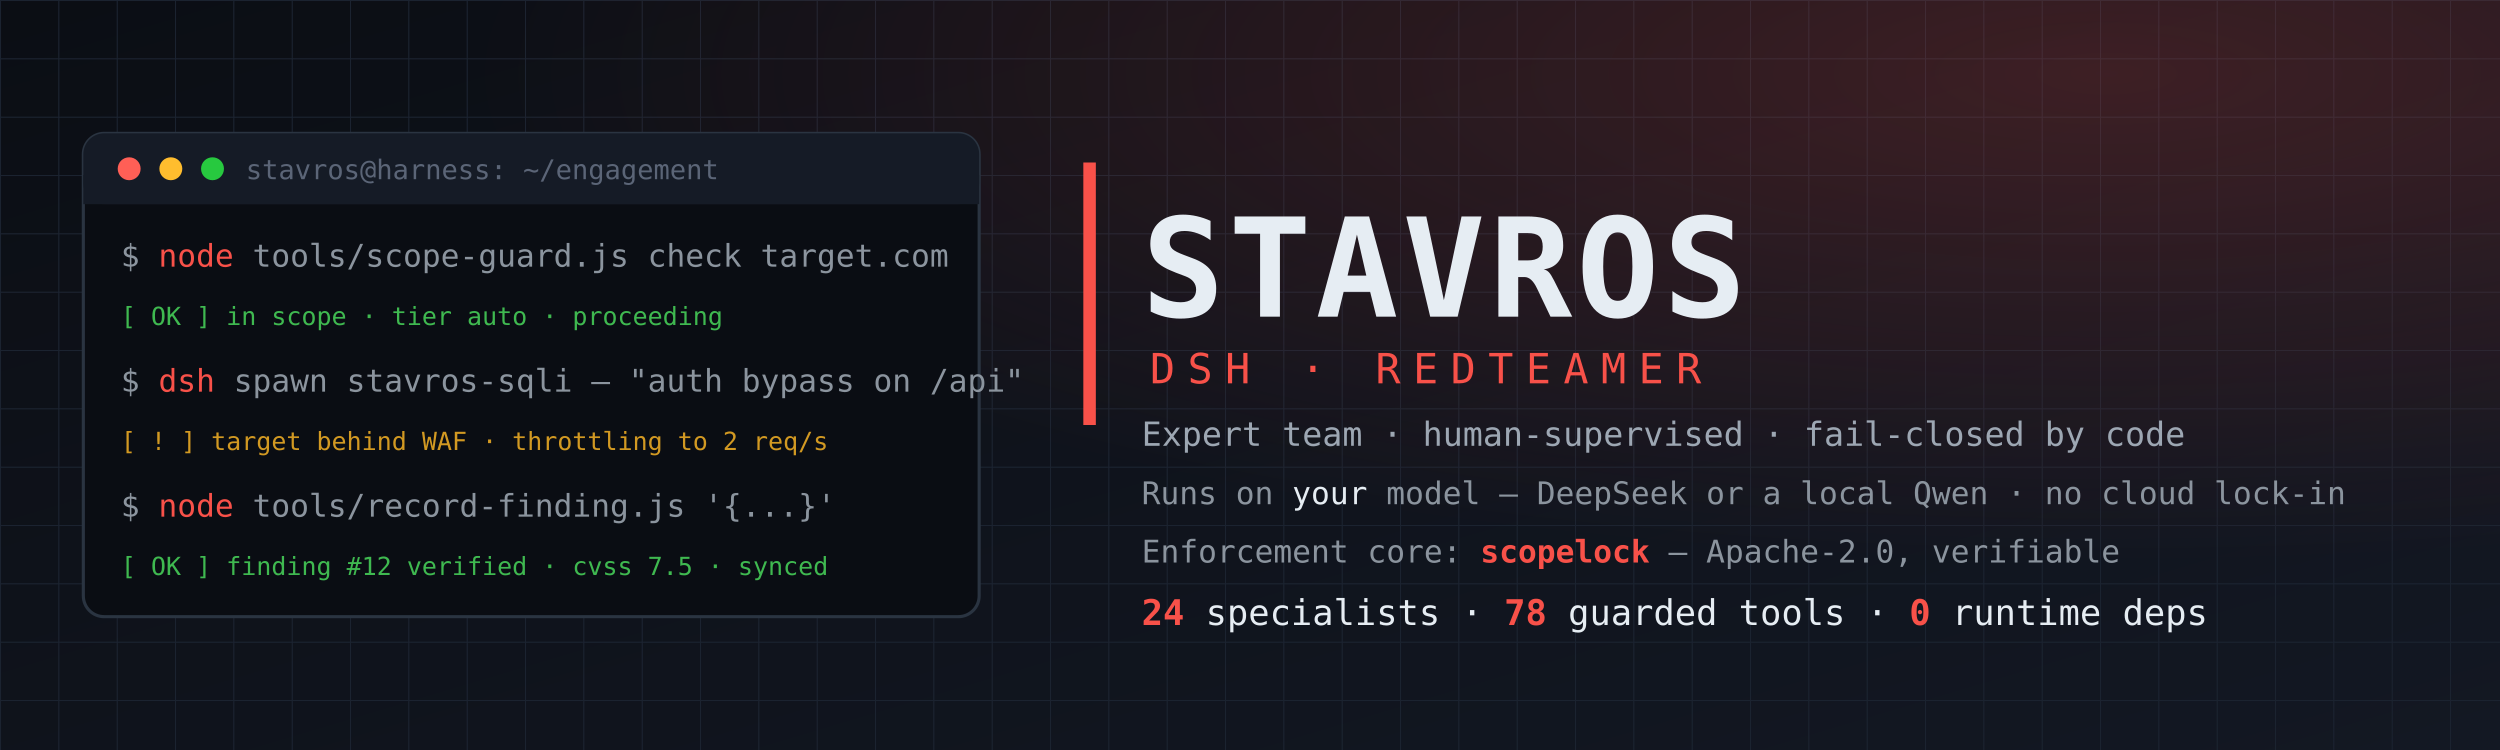
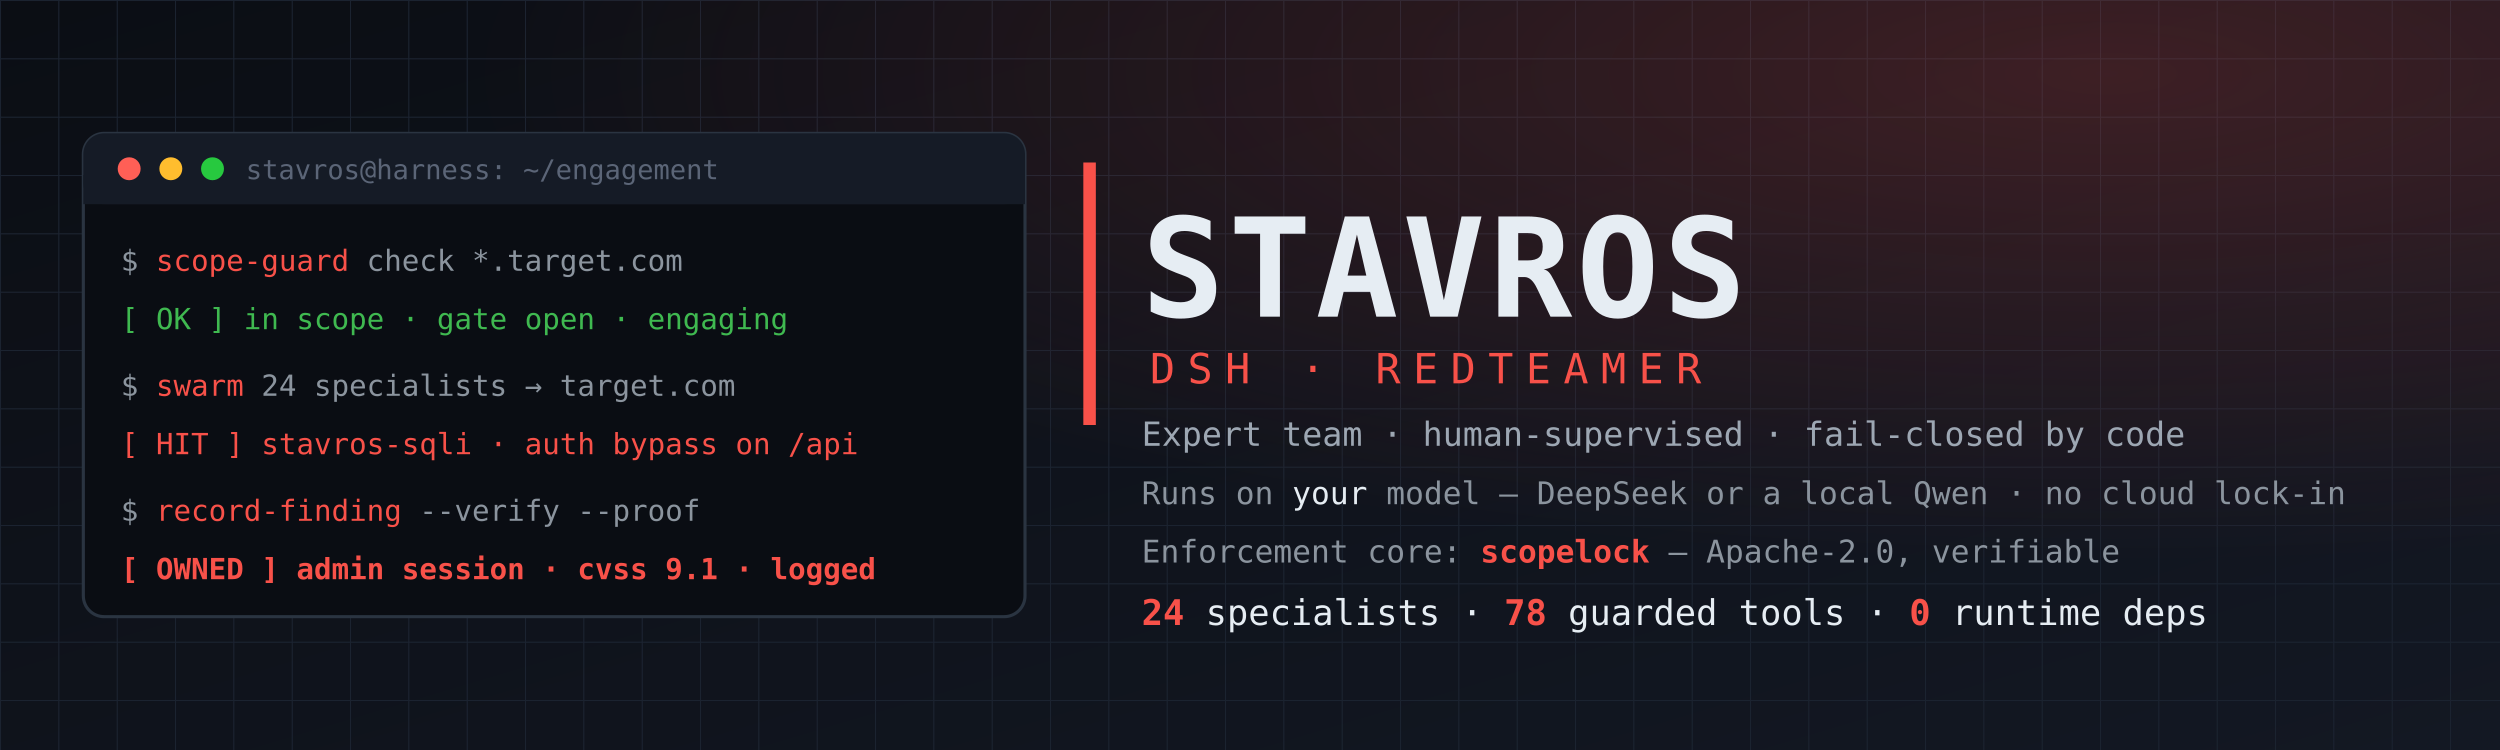
<svg xmlns="http://www.w3.org/2000/svg" width="1200" height="360" viewBox="0 0 1200 360" role="img" aria-label="stavros-dsh-redteamer — authorized red-team harness for the DeepSeek Harness (DSH). Runs on your own model (DeepSeek or a local Qwen); the enforcement core is the verifiable, Apache-2.0 scopelock project. 24 specialists, 78 guarded tools, zero runtime dependencies.">
  <defs>
    <linearGradient id="bg" x1="0" y1="0" x2="1" y2="1">
      <stop offset="0" stop-color="#0b0e14" />
      <stop offset="1" stop-color="#131823" />
    </linearGradient>
    <radialGradient id="glow" cx="0.84" cy="0.1" r="0.65">
      <stop offset="0" stop-color="#f85149" stop-opacity="0.20" />
      <stop offset="1" stop-color="#f85149" stop-opacity="0" />
    </radialGradient>
    <pattern id="grid" width="28" height="28" patternUnits="userSpaceOnUse">
      <path d="M 28 0 L 0 0 0 28" fill="none" stroke="#1b2330" stroke-width="1" />
    </pattern>
  </defs>
  <rect width="1200" height="360" fill="url(#bg)" />
  <rect width="1200" height="360" fill="url(#grid)" />
  <rect width="1200" height="360" fill="url(#glow)" />
  <g font-family="'DejaVu Sans Mono','Courier New',monospace">
-     <rect x="40" y="64" width="430" height="232" rx="10" fill="#0a0d13" stroke="#2a3441" stroke-width="1.5" />
-     <rect x="40" y="64" width="430" height="34" rx="10" fill="#151b26" />
-     <rect x="40" y="84" width="430" height="14" fill="#151b26" />
+     <rect x="40" y="64" width="452" height="232" rx="10" fill="#0a0d13" stroke="#2a3441" stroke-width="1.5" />
+     <rect x="40" y="64" width="452" height="34" rx="10" fill="#151b26" />
+     <rect x="40" y="84" width="452" height="14" fill="#151b26" />
    <circle cx="62" cy="81" r="5.5" fill="#ff5f56" />
    <circle cx="82" cy="81" r="5.5" fill="#ffbd2e" />
    <circle cx="102" cy="81" r="5.5" fill="#27c93f" />
    <text x="118" y="86" fill="#5b6577" font-size="13">stavros@harness: ~/engagement</text>
-     <text x="58" y="128" fill="#8b949e" font-size="15">$ <tspan fill="#f85149">node</tspan> tools/scope-guard.js check target.com</text>
-     <text x="58" y="156" fill="#3fb950">[ OK ] in scope · tier auto · proceeding</text>
-     <text x="58" y="188" fill="#8b949e" font-size="15">$ <tspan fill="#f85149">dsh</tspan> spawn stavros-sqli — "auth bypass on /api"</text>
-     <text x="58" y="216" fill="#d29922">[ ! ] target behind WAF · throttling to 2 req/s</text>
-     <text x="58" y="248" fill="#8b949e" font-size="15">$ <tspan fill="#f85149">node</tspan> tools/record-finding.js '{...}'</text>
-     <text x="58" y="276" fill="#3fb950">[ OK ] finding #12 verified · cvss 7.5 · synced</text>
+     <text x="58" y="130" fill="#8b949e" font-size="14">$ <tspan fill="#f85149">scope-guard</tspan> check *.target.com</text>
+     <text x="58" y="158" fill="#3fb950" font-size="14">[ OK ] in scope · gate open · engaging</text>
+     <text x="58" y="190" fill="#8b949e" font-size="14">$ <tspan fill="#f85149">swarm</tspan> 24 specialists → target.com</text>
+     <text x="58" y="218" fill="#f85149" font-size="14">[ HIT ] stavros-sqli · auth bypass on /api</text>
+     <text x="58" y="250" fill="#8b949e" font-size="14">$ <tspan fill="#f85149">record-finding</tspan> --verify --proof</text>
+     <text x="58" y="278" fill="#f85149" font-size="14" font-weight="bold">[ OWNED ] admin session · cvss 9.1 · logged</text>
  </g>
  <g font-family="'DejaVu Sans Mono','Courier New',monospace">
    <rect x="520" y="78" width="6" height="126" fill="#f85149" />
    <text x="548" y="152" fill="#e6edf3" font-size="66" font-weight="bold" letter-spacing="2">STAVROS</text>
    <text x="552" y="184" fill="#f85149" font-size="20" letter-spacing="6">DSH · REDTEAMER</text>
    <text x="548" y="214" fill="#9da7b3" font-size="16">Expert team · human-supervised · fail-closed by code</text>
    <text x="548" y="242" fill="#8b949e" font-size="15">Runs on <tspan fill="#e6edf3">your</tspan> model — DeepSeek or a local Qwen · no cloud lock-in</text>
    <text x="548" y="270" fill="#8b949e" font-size="15">Enforcement core: <tspan fill="#f85149" font-weight="bold">scopelock</tspan> — Apache-2.0, verifiable</text>
    <text x="548" y="300" fill="#e6edf3" font-size="17">
      <tspan fill="#f85149" font-weight="bold">24</tspan> specialists  ·  <tspan fill="#f85149" font-weight="bold">78</tspan> guarded tools  ·  <tspan fill="#f85149" font-weight="bold">0</tspan> runtime deps</text>
  </g>
</svg>
